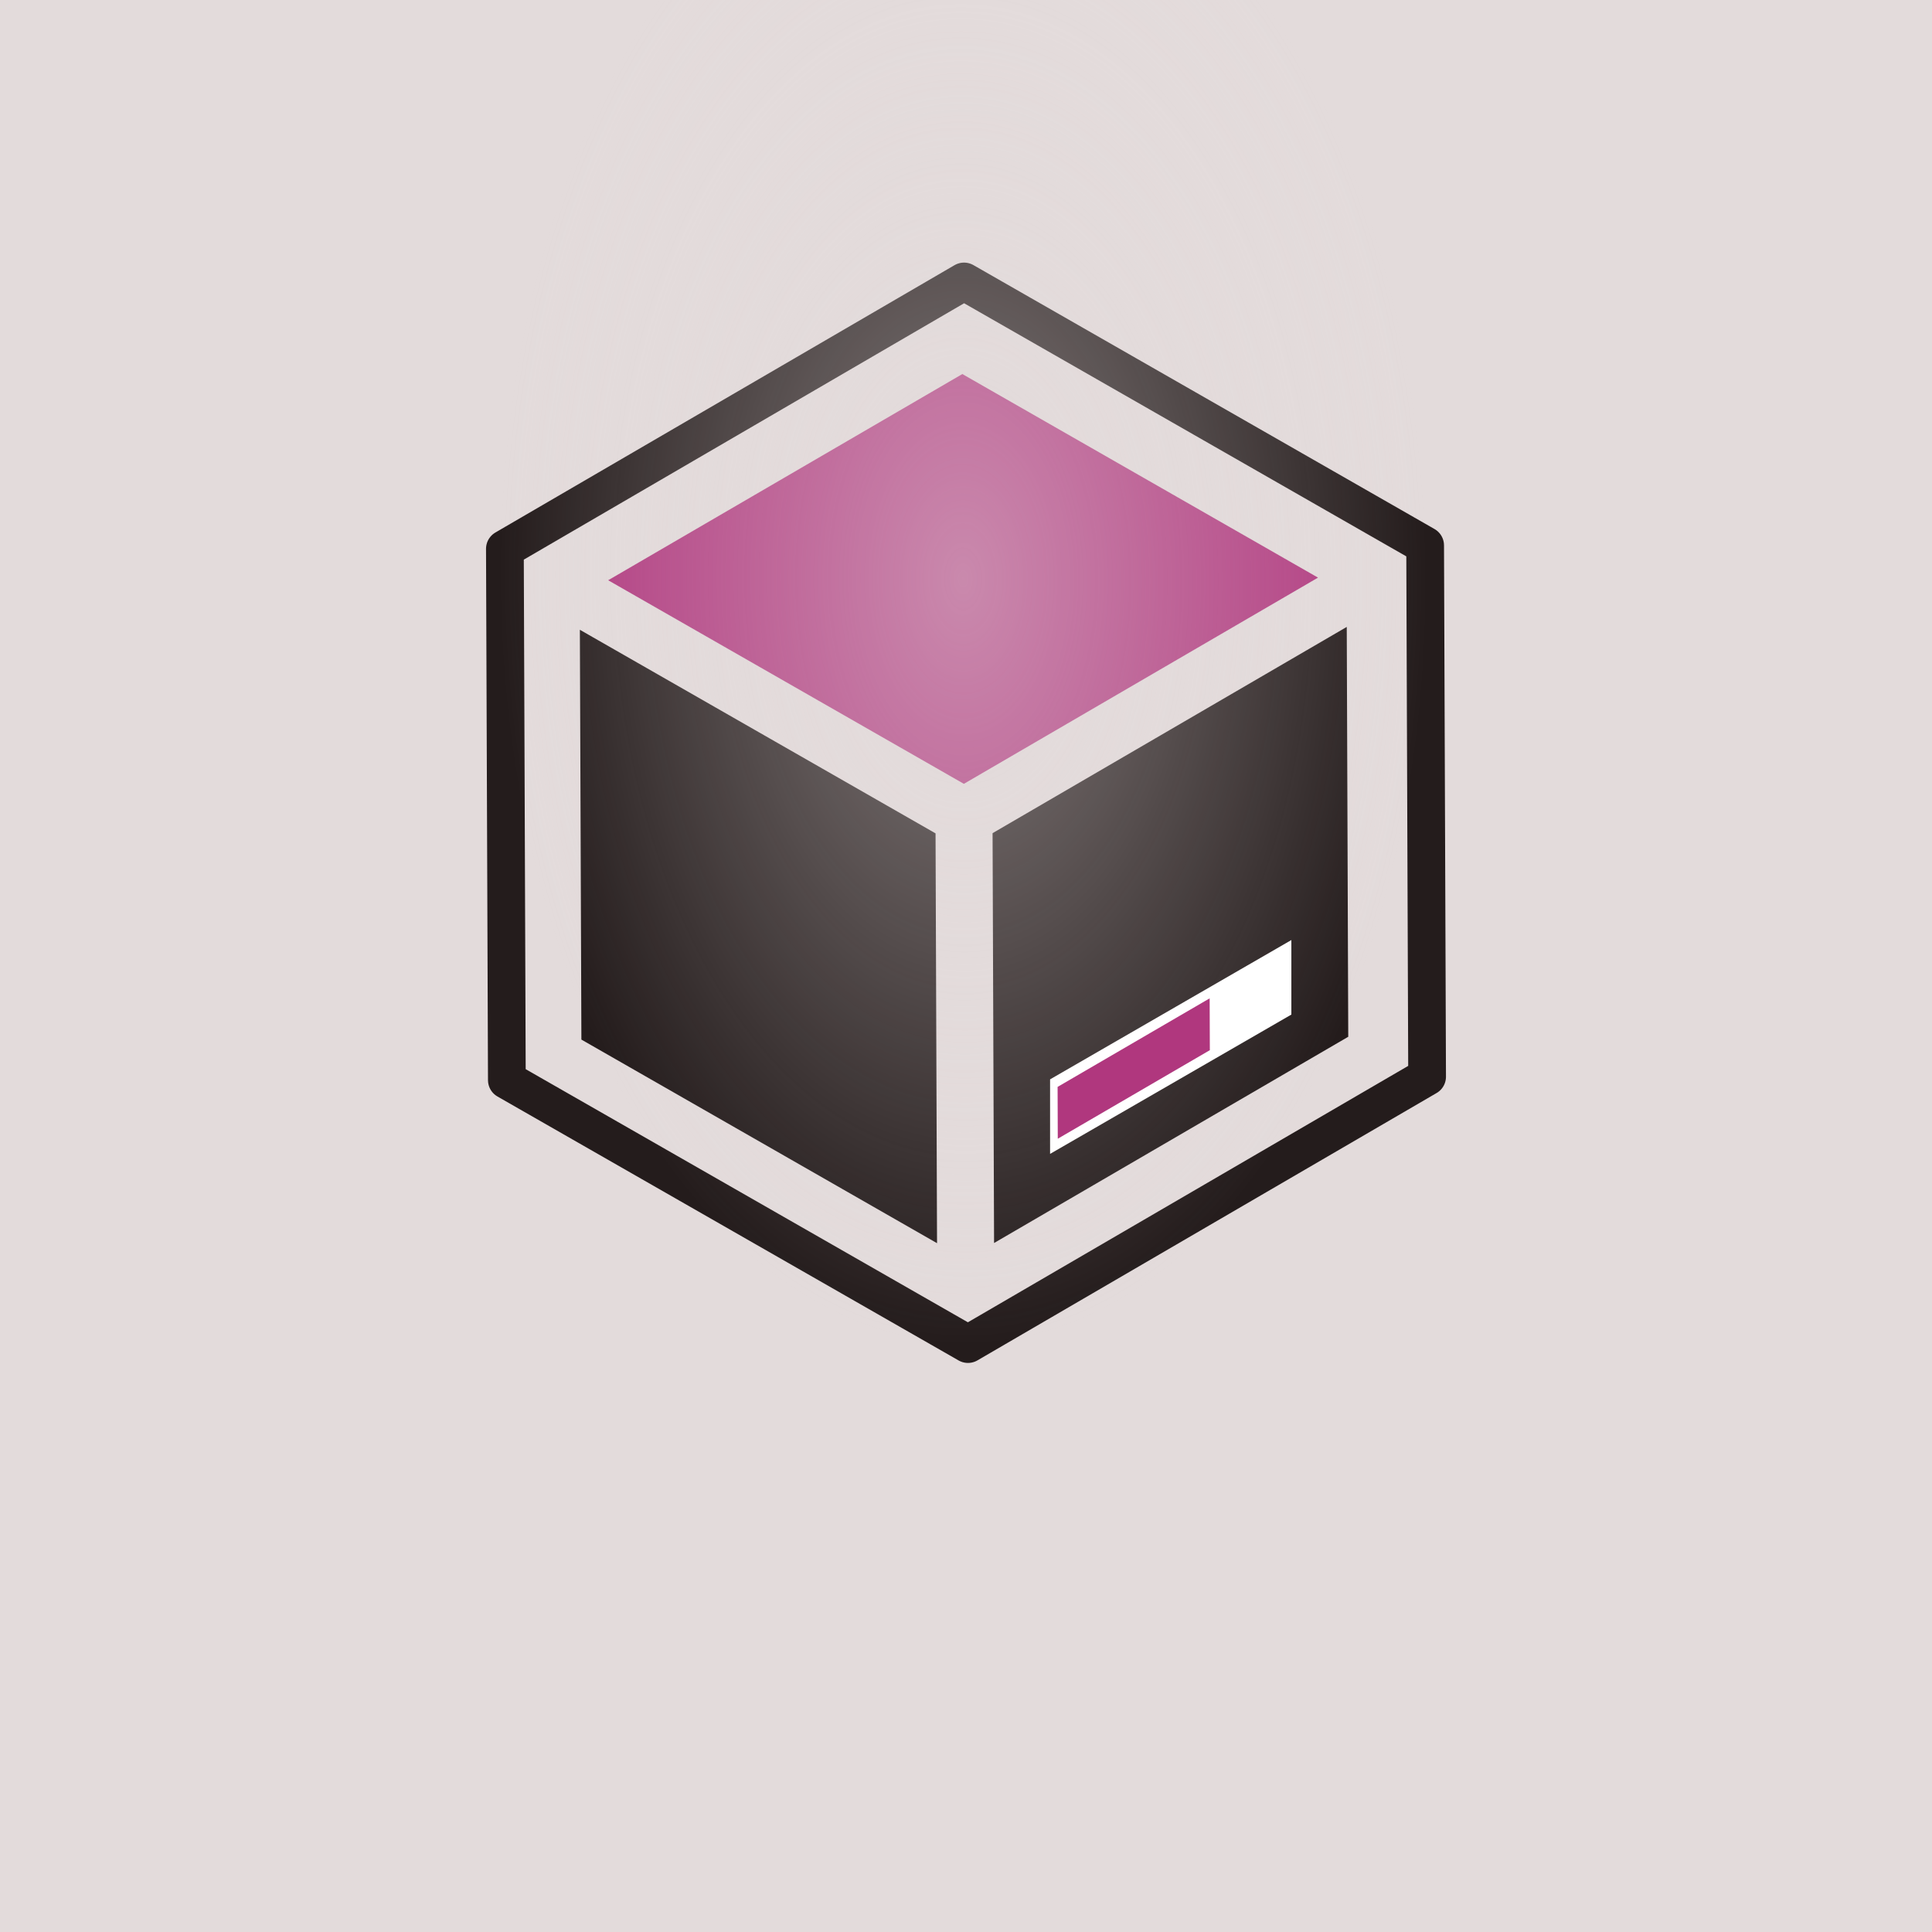
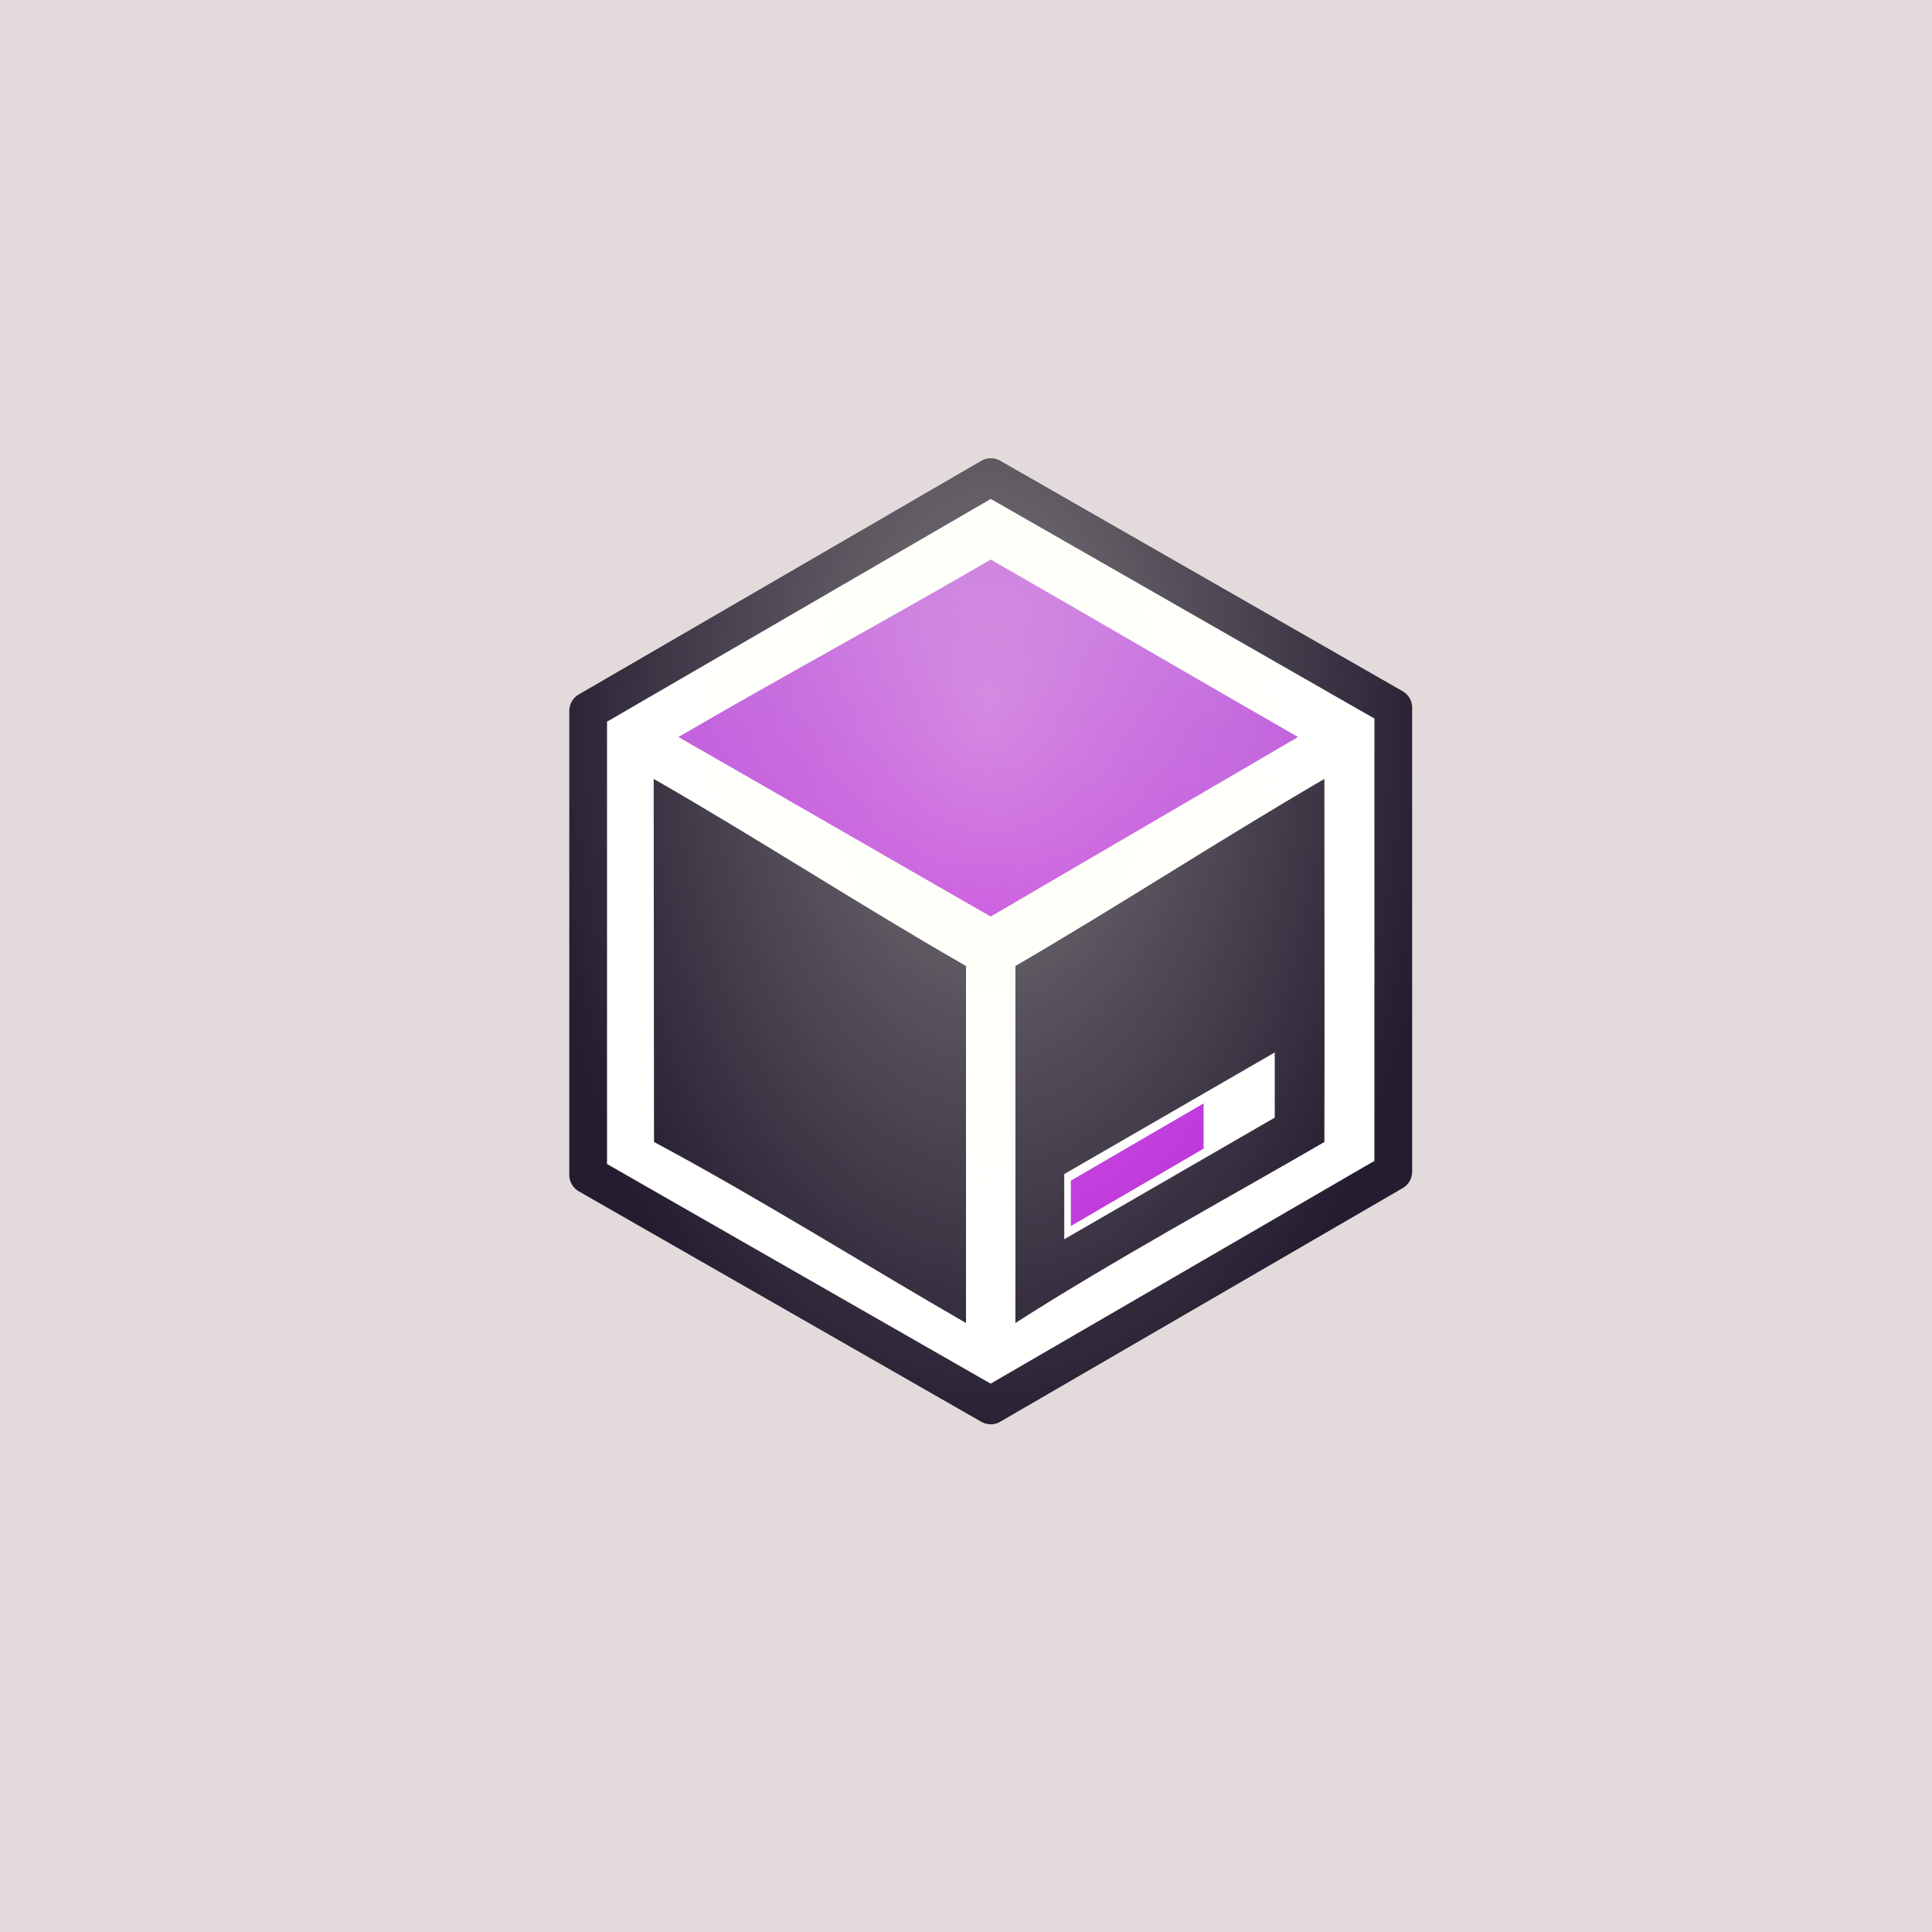
<svg xmlns="http://www.w3.org/2000/svg" xmlns:xlink="http://www.w3.org/1999/xlink" width="512" height="512" viewBox="0 0 135.467 135.467" version="1.1" id="svg8">
  <defs id="defs2">
    <linearGradient id="linearGradient1587">
      <stop style="stop-color:#e3dbdb;stop-opacity:1;" offset="0" id="stop1583" />
      <stop style="stop-color:#e3dbdb;stop-opacity:0;" offset="1" id="stop1585" />
    </linearGradient>
    <clipPath id="clipPath851" clipPathUnits="userSpaceOnUse">
      <path style="clip-rule:evenodd" id="path849" d="M 0,0 H 569.732 V 816.812 H 0 V 0" />
    </clipPath>
    <clipPath id="clipPath865" clipPathUnits="userSpaceOnUse">
      <path style="clip-rule:evenodd" id="path863" d="M 0,0 H 569.732 V 816.812 H 0 V 0" />
    </clipPath>
    <clipPath id="clipPath875" clipPathUnits="userSpaceOnUse">
      <path style="clip-rule:evenodd" id="path873" d="M 0,0 H 569.732 V 816.812 H 0 V 0" />
    </clipPath>
    <clipPath id="clipPath889" clipPathUnits="userSpaceOnUse">
      <path style="clip-rule:evenodd" id="path887" d="M 0,0 H 569.732 V 816.812 H 0 V 0" />
    </clipPath>
    <clipPath id="clipPath903" clipPathUnits="userSpaceOnUse">
      <path style="clip-rule:evenodd" id="path901" d="M 0,0 H 569.732 V 816.812 H 0 V 0" />
    </clipPath>
    <clipPath id="clipPath921" clipPathUnits="userSpaceOnUse">
      <path style="clip-rule:evenodd" id="path919" d="M 0,0 H 569.732 V 816.812 H 0 V 0" />
    </clipPath>
    <clipPath id="clipPath4812" clipPathUnits="userSpaceOnUse">
      <path style="clip-rule:evenodd" id="path4810" d="M 0,0 H 569.732 V 816.812 H 0 V 0" />
    </clipPath>
    <clipPath id="clipPath4826" clipPathUnits="userSpaceOnUse">
      <path style="clip-rule:evenodd" id="path4824" d="M 0,0 H 569.732 V 816.812 H 0 V 0" />
    </clipPath>
    <clipPath id="clipPath4836" clipPathUnits="userSpaceOnUse">
      <path style="clip-rule:evenodd" id="path4834" d="M 0,0 H 569.732 V 816.812 H 0 V 0" />
    </clipPath>
    <clipPath id="clipPath4850" clipPathUnits="userSpaceOnUse">
      <path style="clip-rule:evenodd" id="path4848" d="M 0,0 H 569.732 V 816.812 H 0 V 0" />
    </clipPath>
    <clipPath id="clipPath4864" clipPathUnits="userSpaceOnUse">
      <path style="clip-rule:evenodd" id="path4862" d="M 0,0 H 569.732 V 816.812 H 0 V 0" />
    </clipPath>
    <clipPath id="clipPath4882" clipPathUnits="userSpaceOnUse">
      <path style="clip-rule:evenodd" id="path4880" d="M 0,0 H 569.732 V 816.812 H 0 V 0" />
    </clipPath>
    <clipPath id="clipPath1369" clipPathUnits="userSpaceOnUse">
      <path style="clip-rule:evenodd" id="path1367" d="M 0,0 H 569.732 V 816.812 H 0 V 0" />
    </clipPath>
    <clipPath id="clipPath1387" clipPathUnits="userSpaceOnUse">
      <path style="clip-rule:evenodd" id="path1385" d="M 0,0 H 569.732 V 816.812 H 0 V 0" />
    </clipPath>
    <clipPath id="clipPath1401" clipPathUnits="userSpaceOnUse">
      <path style="clip-rule:evenodd" id="path1399" d="M 0,0 H 569.732 V 816.812 H 0 V 0" />
    </clipPath>
    <clipPath id="clipPath1411" clipPathUnits="userSpaceOnUse">
      <path style="clip-rule:evenodd" id="path1409" d="M 0,0 H 569.732 V 816.812 H 0 V 0" />
    </clipPath>
    <clipPath id="clipPath1425" clipPathUnits="userSpaceOnUse">
      <path style="clip-rule:evenodd" id="path1423" d="M 0,0 H 569.732 V 816.812 H 0 V 0" />
    </clipPath>
    <clipPath id="clipPath1443" clipPathUnits="userSpaceOnUse">
      <path style="clip-rule:evenodd" id="path1441" d="M 0,0 H 569.732 V 816.812 H 0 V 0" />
    </clipPath>
    <clipPath id="clipPath1443-3" clipPathUnits="userSpaceOnUse">
      <path style="clip-rule:evenodd" id="path1441-4" d="M 0,0 H 569.732 V 816.812 H 0 V 0" />
    </clipPath>
    <clipPath id="clipPath1425-8" clipPathUnits="userSpaceOnUse">
      <path style="clip-rule:evenodd" id="path1423-0" d="M 0,0 H 569.732 V 816.812 H 0 V 0" />
    </clipPath>
    <clipPath id="clipPath1411-1" clipPathUnits="userSpaceOnUse">
      <path style="clip-rule:evenodd" id="path1409-6" d="M 0,0 H 569.732 V 816.812 H 0 V 0" />
    </clipPath>
    <clipPath id="clipPath1914" clipPathUnits="userSpaceOnUse">
      <path style="clip-rule:evenodd" id="path1912" d="M 0,0 H 569.732 V 816.812 H 0 V 0" />
    </clipPath>
    <clipPath id="clipPath1932" clipPathUnits="userSpaceOnUse">
      <path style="clip-rule:evenodd" id="path1930" d="M 0,0 H 569.732 V 816.812 H 0 V 0" />
    </clipPath>
    <clipPath id="clipPath1946" clipPathUnits="userSpaceOnUse">
      <path style="clip-rule:evenodd" id="path1944" d="M 0,0 H 569.732 V 816.812 H 0 V 0" />
    </clipPath>
    <clipPath id="clipPath1956" clipPathUnits="userSpaceOnUse">
      <path style="clip-rule:evenodd" id="path1954" d="M 0,0 H 569.732 V 816.812 H 0 V 0" />
    </clipPath>
    <clipPath id="clipPath1970" clipPathUnits="userSpaceOnUse">
      <path style="clip-rule:evenodd" id="path1968" d="M 0,0 H 569.732 V 816.812 H 0 V 0" />
    </clipPath>
    <clipPath id="clipPath1988" clipPathUnits="userSpaceOnUse">
      <path style="clip-rule:evenodd" id="path1986" d="M 0,0 H 569.732 V 816.812 H 0 V 0" />
    </clipPath>
    <clipPath id="clipPath2393" clipPathUnits="userSpaceOnUse">
      <path style="clip-rule:evenodd" id="path2391" d="M 0,0 H 569.732 V 816.812 H 0 V 0" />
    </clipPath>
    <clipPath id="clipPath2403" clipPathUnits="userSpaceOnUse">
      <path style="clip-rule:evenodd" id="path2401" d="M 0,0 H 569.732 V 816.812 H 0 V 0" />
    </clipPath>
    <clipPath id="clipPath2417" clipPathUnits="userSpaceOnUse">
      <path style="clip-rule:evenodd" id="path2415" d="M 0,0 H 569.732 V 816.812 H 0 V 0" />
    </clipPath>
    <clipPath id="clipPath2431" clipPathUnits="userSpaceOnUse">
      <path style="clip-rule:evenodd" id="path2429" d="M 0,0 H 569.732 V 816.812 H 0 V 0" />
    </clipPath>
    <clipPath id="clipPath2445" clipPathUnits="userSpaceOnUse">
      <path style="clip-rule:evenodd" id="path2443" d="M 0,0 H 569.732 V 816.812 H 0 V 0" />
    </clipPath>
    <clipPath id="clipPath2455" clipPathUnits="userSpaceOnUse">
      <path style="clip-rule:evenodd" id="path2453" d="M 0,0 H 569.732 V 816.812 H 0 V 0" />
    </clipPath>
    <clipPath id="clipPath2469" clipPathUnits="userSpaceOnUse">
      <path style="clip-rule:evenodd" id="path2467" d="M 0,0 H 569.732 V 816.812 H 0 V 0" />
    </clipPath>
    <clipPath id="clipPath2479" clipPathUnits="userSpaceOnUse">
      <path style="clip-rule:evenodd" id="path2477" d="M 0,0 H 569.732 V 816.812 H 0 V 0" />
    </clipPath>
    <clipPath id="clipPath2489" clipPathUnits="userSpaceOnUse">
      <path style="clip-rule:evenodd" id="path2487" d="M 0,0 H 569.732 V 816.812 H 0 V 0" />
    </clipPath>
    <clipPath id="clipPath2503" clipPathUnits="userSpaceOnUse">
      <path style="clip-rule:evenodd" id="path2501" d="M 0,0 H 569.732 V 816.812 H 0 V 0" />
    </clipPath>
    <clipPath id="clipPath2517" clipPathUnits="userSpaceOnUse">
      <path style="clip-rule:evenodd" id="path2515" d="M 0,0 H 569.732 V 816.812 H 0 V 0" />
    </clipPath>
    <clipPath id="clipPath2531" clipPathUnits="userSpaceOnUse">
      <path style="clip-rule:evenodd" id="path2529" d="M 0,0 H 569.732 V 816.812 H 0 V 0" />
    </clipPath>
    <clipPath id="clipPath2545" clipPathUnits="userSpaceOnUse">
      <path style="clip-rule:evenodd" id="path2543" d="M 0,0 H 569.732 V 816.812 H 0 V 0" />
    </clipPath>
    <clipPath id="clipPath3484" clipPathUnits="userSpaceOnUse">
      <path style="clip-rule:evenodd" id="path3482" d="M 0,0 H 569.732 V 816.812 H 0 V 0" />
    </clipPath>
    <clipPath id="clipPath3494" clipPathUnits="userSpaceOnUse">
      <path style="clip-rule:evenodd" id="path3492" d="M 0,0 H 569.732 V 816.812 H 0 V 0" />
    </clipPath>
    <clipPath id="clipPath3508" clipPathUnits="userSpaceOnUse">
      <path style="clip-rule:evenodd" id="path3506" d="M 0,0 H 569.732 V 816.812 H 0 V 0" />
    </clipPath>
    <clipPath id="clipPath3522" clipPathUnits="userSpaceOnUse">
      <path style="clip-rule:evenodd" id="path3520" d="M 0,0 H 569.732 V 816.812 H 0 V 0" />
    </clipPath>
    <clipPath id="clipPath3536" clipPathUnits="userSpaceOnUse">
      <path style="clip-rule:evenodd" id="path3534" d="M 0,0 H 569.732 V 816.812 H 0 V 0" />
    </clipPath>
    <clipPath id="clipPath3546" clipPathUnits="userSpaceOnUse">
      <path style="clip-rule:evenodd" id="path3544" d="M 0,0 H 569.732 V 816.812 H 0 V 0" />
    </clipPath>
    <clipPath id="clipPath3560" clipPathUnits="userSpaceOnUse">
      <path style="clip-rule:evenodd" id="path3558" d="M 0,0 H 569.732 V 816.812 H 0 V 0" />
    </clipPath>
    <clipPath id="clipPath3570" clipPathUnits="userSpaceOnUse">
      <path style="clip-rule:evenodd" id="path3568" d="M 0,0 H 569.732 V 816.812 H 0 V 0" />
    </clipPath>
    <clipPath id="clipPath3580" clipPathUnits="userSpaceOnUse">
      <path style="clip-rule:evenodd" id="path3578" d="M 0,0 H 569.732 V 816.812 H 0 V 0" />
    </clipPath>
    <clipPath id="clipPath3594" clipPathUnits="userSpaceOnUse">
      <path style="clip-rule:evenodd" id="path3592" d="M 0,0 H 569.732 V 816.812 H 0 V 0" />
    </clipPath>
    <clipPath id="clipPath3608" clipPathUnits="userSpaceOnUse">
      <path style="clip-rule:evenodd" id="path3606" d="M 0,0 H 569.732 V 816.812 H 0 V 0" />
    </clipPath>
    <clipPath id="clipPath3622" clipPathUnits="userSpaceOnUse">
      <path style="clip-rule:evenodd" id="path3620" d="M 0,0 H 569.732 V 816.812 H 0 V 0" />
    </clipPath>
    <clipPath id="clipPath3636" clipPathUnits="userSpaceOnUse">
      <path style="clip-rule:evenodd" id="path3634" d="M 0,0 H 569.732 V 816.812 H 0 V 0" />
    </clipPath>
    <radialGradient xlink:href="#linearGradient1587" id="radialGradient1593" cx="-345.709" cy="297.204" fx="-345.709" fy="297.204" r="67.733" gradientTransform="matrix(0.0050358,0.7920642,-0.479553,0.00304891,-153.9948,678.0397)" gradientUnits="userSpaceOnUse" />
    <filter style="color-interpolation-filters:sRGB" id="filter1605" x="-0.008" width="1.015" y="-0.028" height="1.057">
      <feGaussianBlur stdDeviation="0.355" id="feGaussianBlur1607" />
    </filter>
+     <radialGradient xlink:href="#linearGradient1587-0" id="radialGradient1593-9" cx="-345.709" cy="297.09" fx="-345.709" fy="297.09" r="67.733" gradientTransform="matrix(8.0805072e-4,0.7920654,-0.4795625,4.8924104e-4,-105.1956,705.4204)" gradientUnits="userSpaceOnUse" />
+     <linearGradient id="linearGradient1587-0">
+       <stop style="stop-color:#ffffeb;stop-opacity:1" offset="0" id="stop1583-1" />
+       <stop style="stop-color:#fffff4;stop-opacity:0" offset="1" id="stop1585-1" />
+     </linearGradient>
+     <radialGradient xlink:href="#linearGradient1695" id="radialGradient1697" cx="-298.258" cy="430.093" fx="-298.258" fy="430.093" r="24.887" gradientTransform="matrix(0.4374219,-0.755972,0.8729085,0.5058474,-492.9161,3.36632)" gradientUnits="userSpaceOnUse" />
+     <linearGradient id="linearGradient1695">
+       <stop style="stop-color:#b821da;stop-opacity:1" offset="0" id="stop1691" />
+       <stop style="stop-color:#b84bda;stop-opacity:1" offset="1" id="stop1693" />
+     </linearGradient>
+     <linearGradient xlink:href="#linearGradient1864" id="linearGradient1868" gradientUnits="userSpaceOnUse" x1="-264.397" y1="382.943" x2="-264.397" y2="460.096" gradientTransform="matrix(0.8729083,0,0,0.8735679,12.40265,79.91139)" />
+     <linearGradient id="linearGradient1864">
+       <stop style="stop-color:#241c2f;stop-opacity:1;" offset="0" id="stop1860" />
+       <stop style="stop-color:#241c2f;stop-opacity:1" offset="1" id="stop1862" />
+     </linearGradient>
  </defs>
  <g id="layer1" transform="translate(365.7909,-364.5282)">
    <g id="g1381" transform="matrix(0.3527778,0,0,-0.3527778,-10.66734,808.5236)">
      <g id="g1383" clip-path="url(#clipPath1387)">
        <g id="g1389" transform="translate(-13.03937,-13.03937)" />
      </g>
    </g>
    <g id="g1395" transform="matrix(0.3527778,0,0,-0.3527778,-10.66734,808.5236)">
      <g id="g1397" clip-path="url(#clipPath1401)">
        <g id="g1403" transform="translate(-13.03937,-13.03937)" />
      </g>
    </g>
+     <rect y="364.528" x="-365.791" height="135.467" width="135.467" id="rect1581" style="opacity:0.5;fill:url(#radialGradient1593);fill-opacity:1;stroke:none;stroke-width:2.646;stroke-linecap:square;stroke-linejoin:round;stroke-miterlimit:4;stroke-dasharray:none;stroke-dashoffset:0;stroke-opacity:1;paint-order:stroke markers fill" />
    <rect style="opacity:1;fill:#e3dbdb;fill-opacity:1;stroke:none;stroke-width:2.646;stroke-linecap:square;stroke-linejoin:round;stroke-miterlimit:4;stroke-dasharray:none;stroke-dashoffset:0;stroke-opacity:1;paint-order:stroke markers fill" id="rect1097" width="135.467" height="135.467" x="-365.791" y="364.528" />
-     <path style="opacity:1;fill:none;fill-opacity:1;stroke:#241c1c;stroke-width:2.646;stroke-linecap:square;stroke-linejoin:round;stroke-miterlimit:4;stroke-dasharray:none;stroke-dashoffset:0;stroke-opacity:1;paint-order:stroke markers fill" id="path936" d="m -206.231,347.651 -36.304,8.358 -25.391,-27.261 10.914,-35.62 36.304,-8.358 25.391,27.261 z" transform="rotate(-17.24701,68.57402,589.9896)" />
-     <path style="fill:#241c1c;fill-opacity:1;stroke:none;stroke-width:0.265px;stroke-linecap:butt;stroke-linejoin:miter;stroke-opacity:1" d="m -325.026,437.421 c 8.312,4.759 16.625,9.518 24.938,14.277 -0.035,-9.579 -0.07,-19.158 -0.105,-28.736 -8.313,-4.758 -16.626,-9.517 -24.939,-14.275 0.036,9.578 0.072,19.156 0.107,28.734 z" id="path1391" />
-     <path style="fill:#b0377e;fill-opacity:1;stroke:none;stroke-width:0.265px;stroke-linecap:butt;stroke-linejoin:miter;stroke-opacity:1" d="m -323.148,405.214 c 8.314,4.758 16.628,9.517 24.941,14.275 8.277,-4.82 16.555,-9.639 24.832,-14.459 -8.313,-4.758 -16.626,-9.517 -24.939,-14.275 -8.278,4.82 -16.556,9.639 -24.834,14.459 z" id="path1393" />
-     <path style="fill:#241c1c;fill-opacity:1;stroke:none;stroke-width:0.265px;stroke-linecap:butt;stroke-linejoin:miter;stroke-opacity:1" d="m -296.194,422.947 c 0.035,9.579 0.07,19.159 0.105,28.738 8.278,-4.82 16.556,-9.641 24.834,-14.461 -0.035,-9.579 -0.07,-19.159 -0.105,-28.738 -8.278,4.82 -16.556,9.641 -24.834,14.461 z" id="path1395" />
    <flowRoot transform="matrix(0.4489773,0,0,0.4489773,-407.4607,339.7898)" style="font-style:normal;font-weight:normal;font-size:40px;line-height:1.25;font-family:sans-serif;letter-spacing:0px;word-spacing:0px;fill:#241c1c;fill-opacity:1;stroke:none;stroke-width:0.589;filter:url(#filter1605)" id="flowRoot1603" xml:space="preserve">
      <flowRegion style="fill:#241c1c;fill-opacity:1;stroke-width:0.589" id="flowRegion1597">
        <rect style="fill:#241c1c;fill-opacity:1;stroke-width:0.589" y="277.939" x="183.848" height="755.594" width="1493.005" id="rect1595" />
      </flowRegion>
      <flowPara style="fill:#241c1c;stroke-width:0.589" id="flowPara1601">M<flowSpan id="flowSpan1599" style="fill:#241c1c;stroke-width:0.589">MLC</flowSpan>
      </flowPara>
    </flowRoot>
-     <flowRoot xml:space="preserve" id="flowRoot924" style="font-style:normal;font-weight:normal;font-size:40px;line-height:1.25;font-family:sans-serif;letter-spacing:0px;word-spacing:0px;fill:#b0377e;fill-opacity:1;stroke:none;stroke-width:0.589" transform="matrix(0.4489773,0,0,0.4489773,-407.4607,339.7898)">
-       <flowRegion id="flowRegion926" style="fill:#b0377e;fill-opacity:1;stroke-width:0.589">
-         <rect id="rect928" width="1493.005" height="755.594" x="183.848" y="277.939" style="fill:#b0377e;fill-opacity:1;stroke-width:0.589" />
+     <flowRoot xml:space="preserve" id="flowRoot924" style="font-style:normal;font-weight:normal;font-size:40px;line-height:1.25;font-family:sans-serif;letter-spacing:0px;word-spacing:0px;fill:#c54bdf;fill-opacity:1;stroke:none;stroke-width:0.589;" transform="matrix(0.4489773,0,0,0.4489773,-407.4607,339.7898)">
+       <flowRegion id="flowRegion926" style="fill:#c54bdf;fill-opacity:1;stroke-width:0.589;">
+         <rect id="rect928" width="1493.005" height="755.594" x="183.848" y="277.939" style="fill:#c54bdf;fill-opacity:1;stroke-width:0.589;" />
      </flowRegion>
-       <flowPara id="flowPara930" style="stroke-width:0.589">M<flowSpan style="fill:#ffffff;stroke-width:0.589" id="flowSpan934">MLC</flowSpan>
+       <flowPara id="flowPara930" style="stroke-width:0.589;fill:#c54bdf;fill-opacity:1;">M<flowSpan style="fill:#ffffff;stroke-width:0.589;fill-opacity:1" id="flowSpan934">MLC</flowSpan>
      </flowPara>
    </flowRoot>
-     <rect y="364.528" x="-365.791" height="135.467" width="135.467" id="rect1581" style="opacity:0.5;fill:url(#radialGradient1593);fill-opacity:1;stroke:none;stroke-width:2.646;stroke-linecap:square;stroke-linejoin:round;stroke-miterlimit:4;stroke-dasharray:none;stroke-dashoffset:0;stroke-opacity:1;paint-order:stroke markers fill" />
-     <g id="g1853" transform="translate(-0.383913,5.5778)">
-       <path id="path1845" d="m -274.86,430.09 -16.918,9.768 v -5.226 l 16.918,-9.768 z" style="fill:#ffffff;fill-opacity:1;stroke:none;stroke-width:0.265px;stroke-linecap:butt;stroke-linejoin:miter;stroke-opacity:1" />
-       <path style="fill:#b0377e;fill-opacity:1;stroke:none;stroke-width:2.646;stroke-linecap:butt;stroke-linejoin:miter;stroke-miterlimit:4;stroke-dasharray:none;stroke-opacity:1" d="m -291.247,436.32 c 0.024,6.52 -0.015,-4.045 0.009,2.475 5.634,-3.281 5.028,-2.928 10.662,-6.209 -0.024,-6.52 0.011,2.886 -0.013,-3.634 -5.634,3.281 -5.028,2.928 -10.662,6.209 z" id="path1837" />
+     <g id="g1049" transform="translate(-48.55112,-17.60765)">
+       <path style="opacity:1;fill:#ffffff;fill-opacity:1;stroke:none;stroke-width:2.646;stroke-linecap:square;stroke-linejoin:round;stroke-miterlimit:4;stroke-dasharray:none;stroke-dashoffset:0;stroke-opacity:1;paint-order:stroke markers fill" d="m -219.547,464.297 -28.226,16.384 -28.226,-16.16 1e-5,-32.544 28.226,-16.384 28.226,16.159 z" id="path2866" />
+       <path id="path936" d="m -219.547,464.297 -28.226,16.384 -28.226,-16.16 1e-5,-32.544 28.226,-16.384 28.226,16.159 z" style="opacity:1;fill:none;fill-opacity:1;stroke:url(#linearGradient1868);stroke-width:2.646;stroke-linecap:square;stroke-linejoin:round;stroke-miterlimit:4;stroke-dasharray:none;stroke-dashoffset:0;stroke-opacity:1;paint-order:stroke markers fill" />
+       <path id="path1391" d="m -249.506,474.901 c -5.3e-4,-8.021 0,-16.643 0,-25.032 -7.257,-4.157 -14.642,-8.961 -21.899,-13.118 0.002,8.753 0.022,17.086 0.022,25.458 7.188,3.833 15.419,8.982 21.876,12.692 z" style="fill:#241c2f;fill-opacity:1;stroke:none;stroke-width:0.265px;stroke-linecap:butt;stroke-linejoin:miter;stroke-opacity:1" />
+       <path id="path1393" d="m -269.673,433.813 c 7.257,4.157 14.643,8.432 21.9,12.589 7.225,-4.21 14.322,-8.379 21.548,-12.589 -7.257,-4.157 -14.291,-8.286 -21.548,-12.443 -7.226,4.21 -14.674,8.233 -21.9,12.443 z" style="fill:url(#radialGradient1697);fill-opacity:1;stroke:none;stroke-width:0.265px;stroke-linecap:butt;stroke-linejoin:miter;stroke-opacity:1" />
+       <path id="path1395" d="m -224.378,462.21 c 0.024,-7.603 -1.1e-4,-16.978 -1.1e-4,-25.458 -7.226,4.211 -14.438,8.907 -21.664,13.118 0.011,8.393 -0.002,17.586 0,25.032 6.715,-4.314 15.392,-9.042 21.664,-12.692 z" style="fill:#241c2f;fill-opacity:1;stroke:none;stroke-width:0.265px;stroke-linecap:butt;stroke-linejoin:miter;stroke-opacity:1" />
+       <path id="rect1237" d="m -242.617,464.458 c 4.92,-2.843 9.84,-5.685 14.76,-8.528 v 4.571 l -14.76,8.528 z" style="opacity:1;fill:#ffffff;fill-opacity:1;stroke:none;stroke-width:0.265;stroke-linecap:butt;stroke-linejoin:round;stroke-miterlimit:4;stroke-dasharray:none;stroke-dashoffset:0;stroke-opacity:1;paint-order:normal" />
+       <path style="fill:#b821da;fill-opacity:1;stroke:none;stroke-width:2.646;stroke-linecap:butt;stroke-linejoin:miter;stroke-miterlimit:4;stroke-dasharray:none;stroke-opacity:1" d="m -232.847,462.677 c -1e-5,-2.18 5.3e-4,-0.676 -1e-5,-3.174 -4.918,2.866 -4.391,2.552 -9.309,5.418 0,3.18 0.003,0.973 0.002,3.18 9.307,-5.426 -0.002,0 9.307,-5.424 z" id="path1837" />
+       <flowRoot transform="matrix(0.5048131,0.2966197,0,0.5051945,-49.6438,610.8057)" style="font-style:normal;font-variant:normal;font-weight:normal;font-stretch:normal;font-size:40px;line-height:1.25;font-family:BolsterBold;-inkscape-font-specification:'BolsterBold, weight=101';font-variant-ligatures:normal;font-variant-caps:normal;font-variant-numeric:normal;font-feature-settings:normal;text-align:start;letter-spacing:0px;word-spacing:0px;writing-mode:lr-tb;text-anchor:start;fill:#b821da;fill-opacity:1;stroke:none;stroke-width:0.524" id="flowRoot1703" xml:space="preserve">
+         <flowRegion style="font-style:normal;font-variant:normal;font-stretch:normal;font-size:40px;font-family:BolsterBold;-inkscape-font-specification:'BolsterBold, weight=101';font-variant-ligatures:normal;font-variant-caps:normal;font-variant-numeric:normal;font-feature-settings:normal;text-align:start;writing-mode:lr-tb;text-anchor:start;fill:#b821da;fill-opacity:1;stroke-width:0.524" id="flowRegion1705">
+           <rect style="font-style:normal;font-variant:normal;font-stretch:normal;font-size:40px;font-family:BolsterBold;-inkscape-font-specification:'BolsterBold, weight=101';font-variant-ligatures:normal;font-variant-caps:normal;font-variant-numeric:normal;font-feature-settings:normal;text-align:start;writing-mode:lr-tb;text-anchor:start;fill:#b821da;fill-opacity:1;stroke-width:0.524" y="-86.698" x="-434.164" height="135.764" width="125.158" id="rect1707" />
+         </flowRegion>
+         <flowPara style="fill:#b821da;fill-opacity:1;stroke-width:0.524" id="flowPara1709">M</flowPara>
+       </flowRoot>
+       <flowRoot transform="matrix(0.1835192,-0.1045956,0,0.1836578,-163.1823,423.2469)" style="font-style:normal;font-variant:normal;font-weight:normal;font-stretch:normal;font-size:40px;line-height:1.25;font-family:BolsterBold;-inkscape-font-specification:'BolsterBold, weight=101';font-variant-ligatures:normal;font-variant-caps:normal;font-variant-numeric:normal;font-feature-settings:normal;text-align:start;letter-spacing:0px;word-spacing:0px;writing-mode:lr-tb;text-anchor:start;fill:#ffffff;fill-opacity:1;stroke:none;stroke-width:1.441" id="flowRoot1703-9-7" xml:space="preserve">
+         <flowRegion style="font-style:normal;font-variant:normal;font-stretch:normal;font-size:40px;font-family:BolsterBold;-inkscape-font-specification:'BolsterBold, weight=101';font-variant-ligatures:normal;font-variant-caps:normal;font-variant-numeric:normal;font-feature-settings:normal;text-align:start;writing-mode:lr-tb;text-anchor:start;fill:#ffffff;fill-opacity:1;stroke-width:1.441" id="flowRegion1705-4-4">
+           <rect style="font-style:normal;font-variant:normal;font-stretch:normal;font-size:40px;font-family:BolsterBold;-inkscape-font-specification:'BolsterBold, weight=101';font-variant-ligatures:normal;font-variant-caps:normal;font-variant-numeric:normal;font-feature-settings:normal;text-align:start;writing-mode:lr-tb;text-anchor:start;fill:#ffffff;fill-opacity:1;stroke-width:1.441" y="-86.698" x="-434.164" height="135.764" width="125.158" id="rect1707-7-9" />
+         </flowRegion>
+         <flowPara style="fill:#ffffff;stroke-width:1.441" id="flowPara1709-7-7">
+           <flowSpan id="flowSpan1735-5" style="fill:#ffffff;stroke-width:1.441">MLC</flowSpan>
+         </flowPara>
+       </flowRoot>
+       <path id="rect1581-5" d="m -247.773,414.269 v 5.3e-4 a 1.323,1.323 0 0 0 -0.69,0.18 l -28.226,16.383 a 1.323,1.323 0 0 0 -0.66,1.145 v 32.545 a 1.323,1.323 0 0 0 0.666,1.147 l 28.227,16.16 a 1.323,1.323 0 0 0 1.322,-0.004 l 28.225,-16.383 a 1.323,1.323 0 0 0 0.66,-1.145 v -32.545 a 1.323,1.323 0 0 0 -0.666,-1.149 l -28.227,-16.158 a 1.323,1.323 0 0 0 -0.63,-0.176 z" clip-path="none" style="opacity:0.4;fill:url(#radialGradient1593-9);fill-opacity:1;stroke:none;stroke-width:2.646;stroke-linecap:square;stroke-linejoin:round;stroke-miterlimit:4;stroke-dasharray:none;stroke-dashoffset:0;stroke-opacity:1;paint-order:stroke markers fill" />
    </g>
  </g>
</svg>
